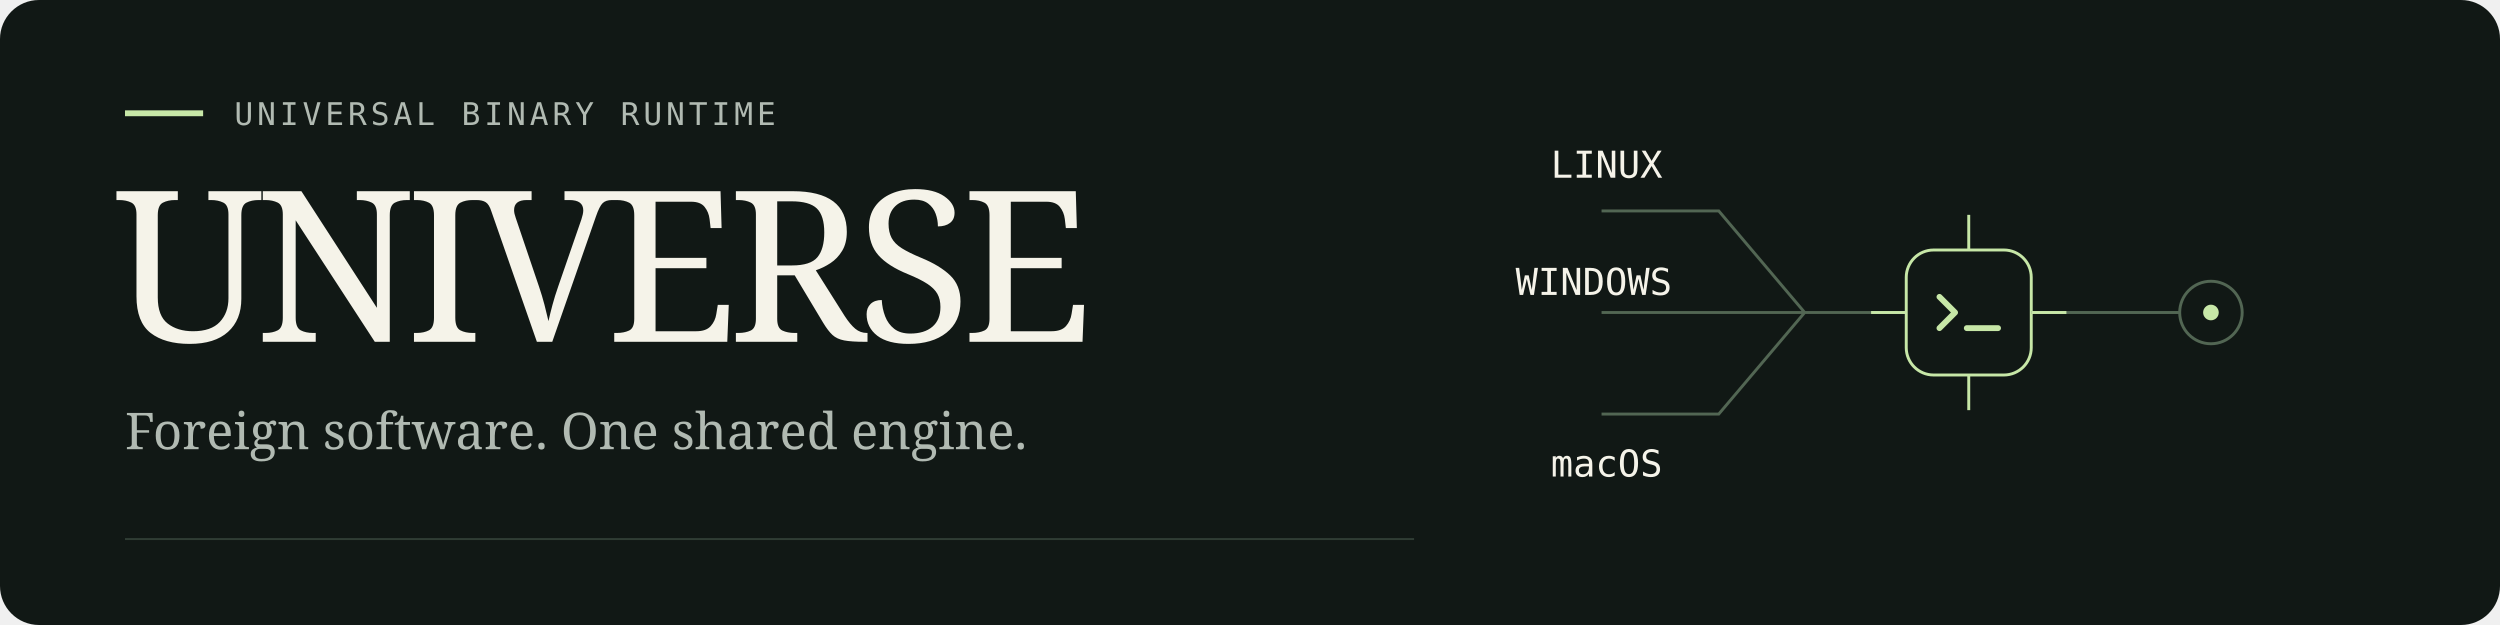
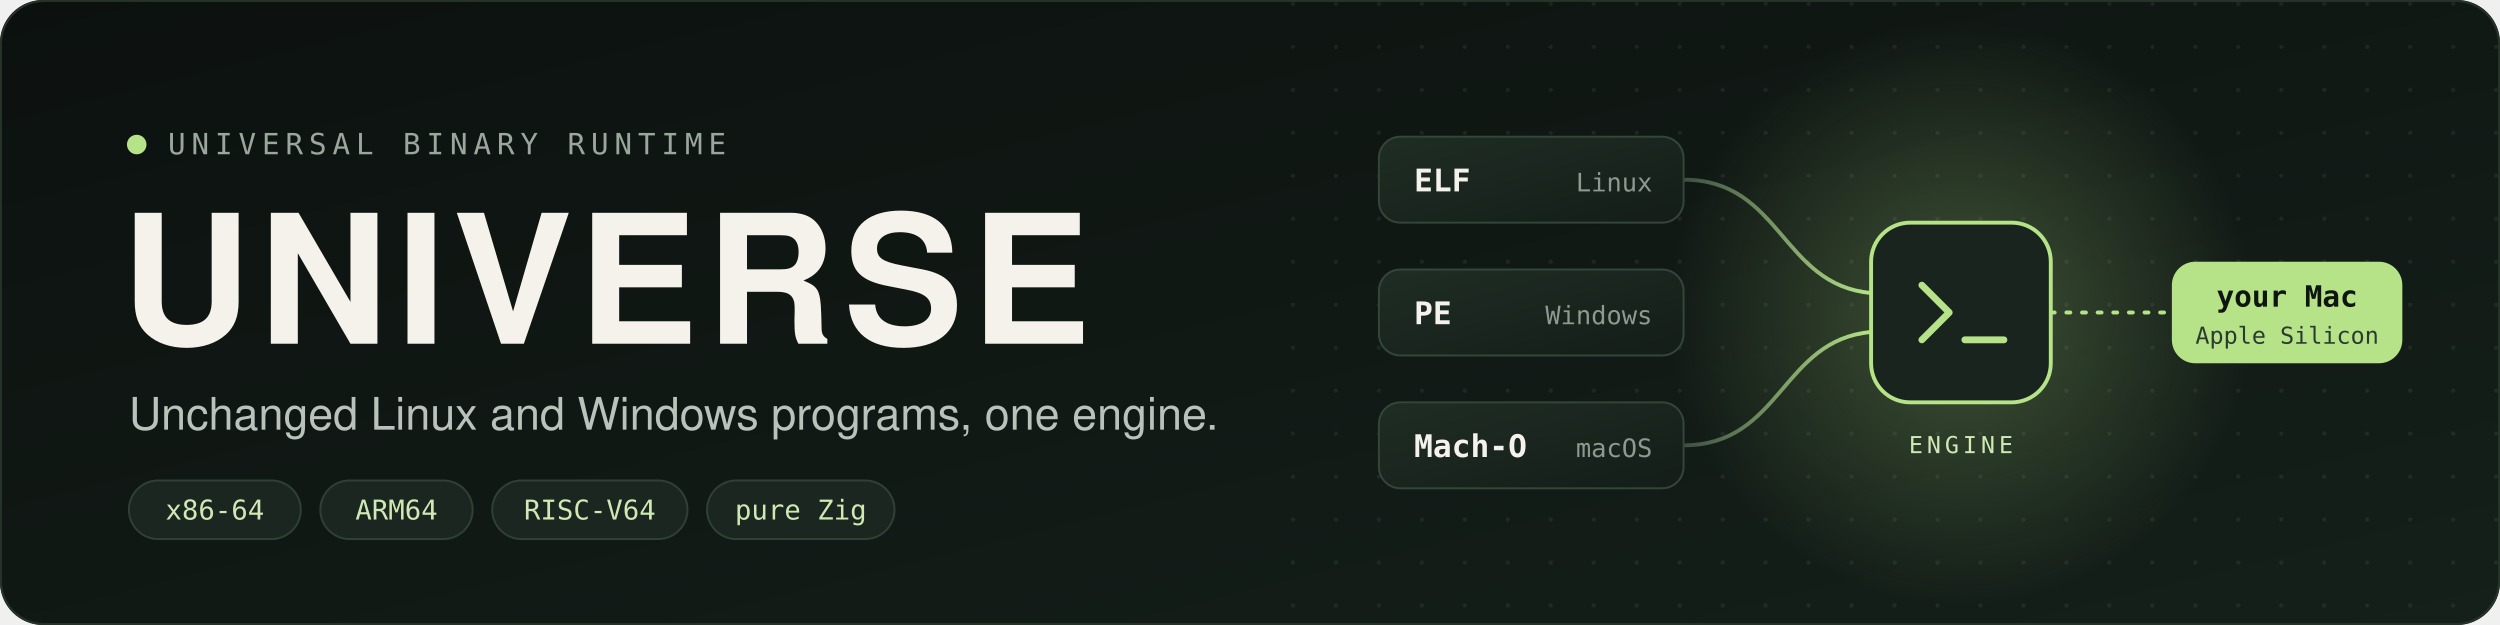
<svg xmlns="http://www.w3.org/2000/svg" width="1280" height="320" viewBox="0 0 1280 320" role="img" aria-labelledby="title description">
-   <rect width="1280" height="320" rx="20" fill="#111815" />
-   <path d="M64 58h40" stroke="#c7e7a7" stroke-width="3" />
-   <text x="120" y="64" fill="#b1bab2" font-family="monospace" font-size="16" letter-spacing="2">UNIVERSAL BINARY RUNTIME</text>
-   <text x="58" y="175" fill="#f5f3e9" font-family="Georgia,serif" font-size="108" letter-spacing="-5">UNIVERSE</text>
-   <text x="64" y="230" fill="#b1bab2" font-family="Georgia,serif" font-size="26">Foreign software. One shared engine.</text>
-   <path d="M64 276h660" stroke="#303d34" />
-   <g fill="none" stroke="#526653" stroke-width="1.5">
-     <path d="M820 108h60l44 52h52M820 160h156M820 212h60l44-52" />
-     <rect x="976" y="128" width="64" height="64" rx="14" stroke="#c7e7a7" />
-     <path d="M1040 160h76" />
-     <circle cx="1132" cy="160" r="16" />
-     <path d="M1008 128v-18m0 82v18m-32-50h-18m82 0h18" stroke="#c7e7a7" />
+   <defs>
+     <linearGradient id="bg" x1="0" y1="0" x2="1" y2="1">
+       <stop offset="0" stop-color="#0c110f" />
+       <stop offset="1" stop-color="#15201a" />
+     </linearGradient>
+     <radialGradient id="glow" cx="0.5" cy="0.5" r="0.5">
+       <stop offset="0" stop-color="#b6e388" stop-opacity="0.28" />
+       <stop offset="1" stop-color="#b6e388" stop-opacity="0" />
+     </radialGradient>
+     <linearGradient id="wire" x1="0" y1="0" x2="1" y2="0">
+       <stop offset="0" stop-color="#3d4f42" />
+       <stop offset="1" stop-color="#b6e388" />
+     </linearGradient>
+     <linearGradient id="chip" x1="0" y1="0" x2="1" y2="1">
+       <stop offset="0" stop-color="#1f2d24" />
+       <stop offset="1" stop-color="#141d18" />
+     </linearGradient>
+     <pattern id="dots" width="22" height="22" patternUnits="userSpaceOnUse">
+       <circle cx="2" cy="2" r="1.1" fill="#ffffff" fill-opacity="0.06" />
+     </pattern>
+     <clipPath id="frame">
+       <rect width="1280" height="320" rx="22" />
+     </clipPath>
+   </defs>
+   <g clip-path="url(#frame)">
+     <rect width="1280" height="320" fill="url(#bg)" />
+     <rect x="660" width="620" height="320" fill="url(#dots)" />
+     <circle cx="1004" cy="160" r="150" fill="url(#glow)" />
  </g>
-   <g fill="#f5f3e9" font-family="monospace" font-size="19">
-     <text x="794" y="91">LINUX</text>
-     <text x="776" y="151">WINDOWS</text>
-     <text x="794" y="244">macOS</text>
+   <rect x="0.5" y="0.5" width="1279" height="319" rx="22" fill="none" stroke="#263329" />
+   <g font-family="ui-monospace,SFMono-Regular,Menlo,Consolas,monospace">
+     <circle cx="70" cy="74" r="5" fill="#b6e388" />
+     <text x="86" y="79" fill="#9aa79d" font-size="15" letter-spacing="3">UNIVERSAL BINARY RUNTIME</text>
  </g>
-   <path d="m993 152 8 8-8 8m14 0h16" fill="none" stroke="#c7e7a7" stroke-width="3" stroke-linecap="round" stroke-linejoin="round" />
-   <circle cx="1132" cy="160" r="4" fill="#c7e7a7" />
+   <text x="62" y="176" fill="#f4f2ea" font-family="-apple-system,BlinkMacSystemFont,'Segoe UI',Helvetica,Arial,sans-serif" font-size="92" font-weight="800" letter-spacing="4">UNIVERSE</text>
+   <text x="66" y="220" fill="#b9c2bb" font-family="-apple-system,BlinkMacSystemFont,'Segoe UI',Helvetica,Arial,sans-serif" font-size="23">Unchanged Linux and Windows programs, one engine.</text>
+   <g font-family="ui-monospace,SFMono-Regular,Menlo,Consolas,monospace" font-size="14" fill="#cfe9b5" text-anchor="middle">
+     <rect x="66" y="246" width="88" height="30" rx="15" fill="#1b2620" stroke="#2f4034" />
+     <text x="110" y="266">x86-64</text>
+     <rect x="164" y="246" width="78" height="30" rx="15" fill="#1b2620" stroke="#2f4034" />
+     <text x="203" y="266">ARM64</text>
+     <rect x="252" y="246" width="100" height="30" rx="15" fill="#1b2620" stroke="#2f4034" />
+     <text x="302" y="266">RISC-V64</text>
+     <rect x="362" y="246" width="96" height="30" rx="15" fill="#1b2620" stroke="#2f4034" />
+     <text x="410" y="266">pure Zig</text>
+   </g>
+   <g fill="none" stroke="url(#wire)" stroke-width="2" stroke-linecap="round">
+     <path d="M862 92C912 92 912 146 958 150" />
+     <path d="M862 160H958" />
+     <path d="M862 228C912 228 912 174 958 170" />
+   </g>
+   <path d="M1050 160H1112" stroke="#b6e388" stroke-width="2" stroke-dasharray="2 6" stroke-linecap="round" />
+   <g font-family="ui-monospace,SFMono-Regular,Menlo,Consolas,monospace">
+     <rect x="706" y="70" width="156" height="44" rx="11" fill="url(#chip)" stroke="#33463a" />
+     <text x="724" y="98" fill="#f4f2ea" font-size="16" font-weight="700">ELF</text>
+     <text x="846" y="98" fill="#8d9a90" font-size="13" text-anchor="end">Linux</text>
+     <rect x="706" y="138" width="156" height="44" rx="11" fill="url(#chip)" stroke="#33463a" />
+     <text x="724" y="166" fill="#f4f2ea" font-size="16" font-weight="700">PE</text>
+     <text x="846" y="166" fill="#8d9a90" font-size="13" text-anchor="end">Windows</text>
+     <rect x="706" y="206" width="156" height="44" rx="11" fill="url(#chip)" stroke="#33463a" />
+     <text x="724" y="234" fill="#f4f2ea" font-size="16" font-weight="700">Mach-O</text>
+     <text x="846" y="234" fill="#8d9a90" font-size="13" text-anchor="end">macOS</text>
+     <rect x="958" y="114" width="92" height="92" rx="20" fill="#18241d" stroke="#b6e388" stroke-width="2" />
+     <path d="M984 146l14 14-14 14m22 0h20" fill="none" stroke="#b6e388" stroke-width="3.5" stroke-linecap="round" stroke-linejoin="round" />
+     <text x="1004" y="232" fill="#cfe9b5" font-size="12" letter-spacing="2" text-anchor="middle">ENGINE</text>
+     <rect x="1112" y="134" width="118" height="52" rx="12" fill="#b6e388" />
+     <text x="1171" y="157" fill="#0f1612" font-size="15" font-weight="700" text-anchor="middle">your Mac</text>
+     <text x="1171" y="176" fill="#2c3b30" font-size="12" text-anchor="middle">Apple Silicon</text>
+   </g>
</svg>
